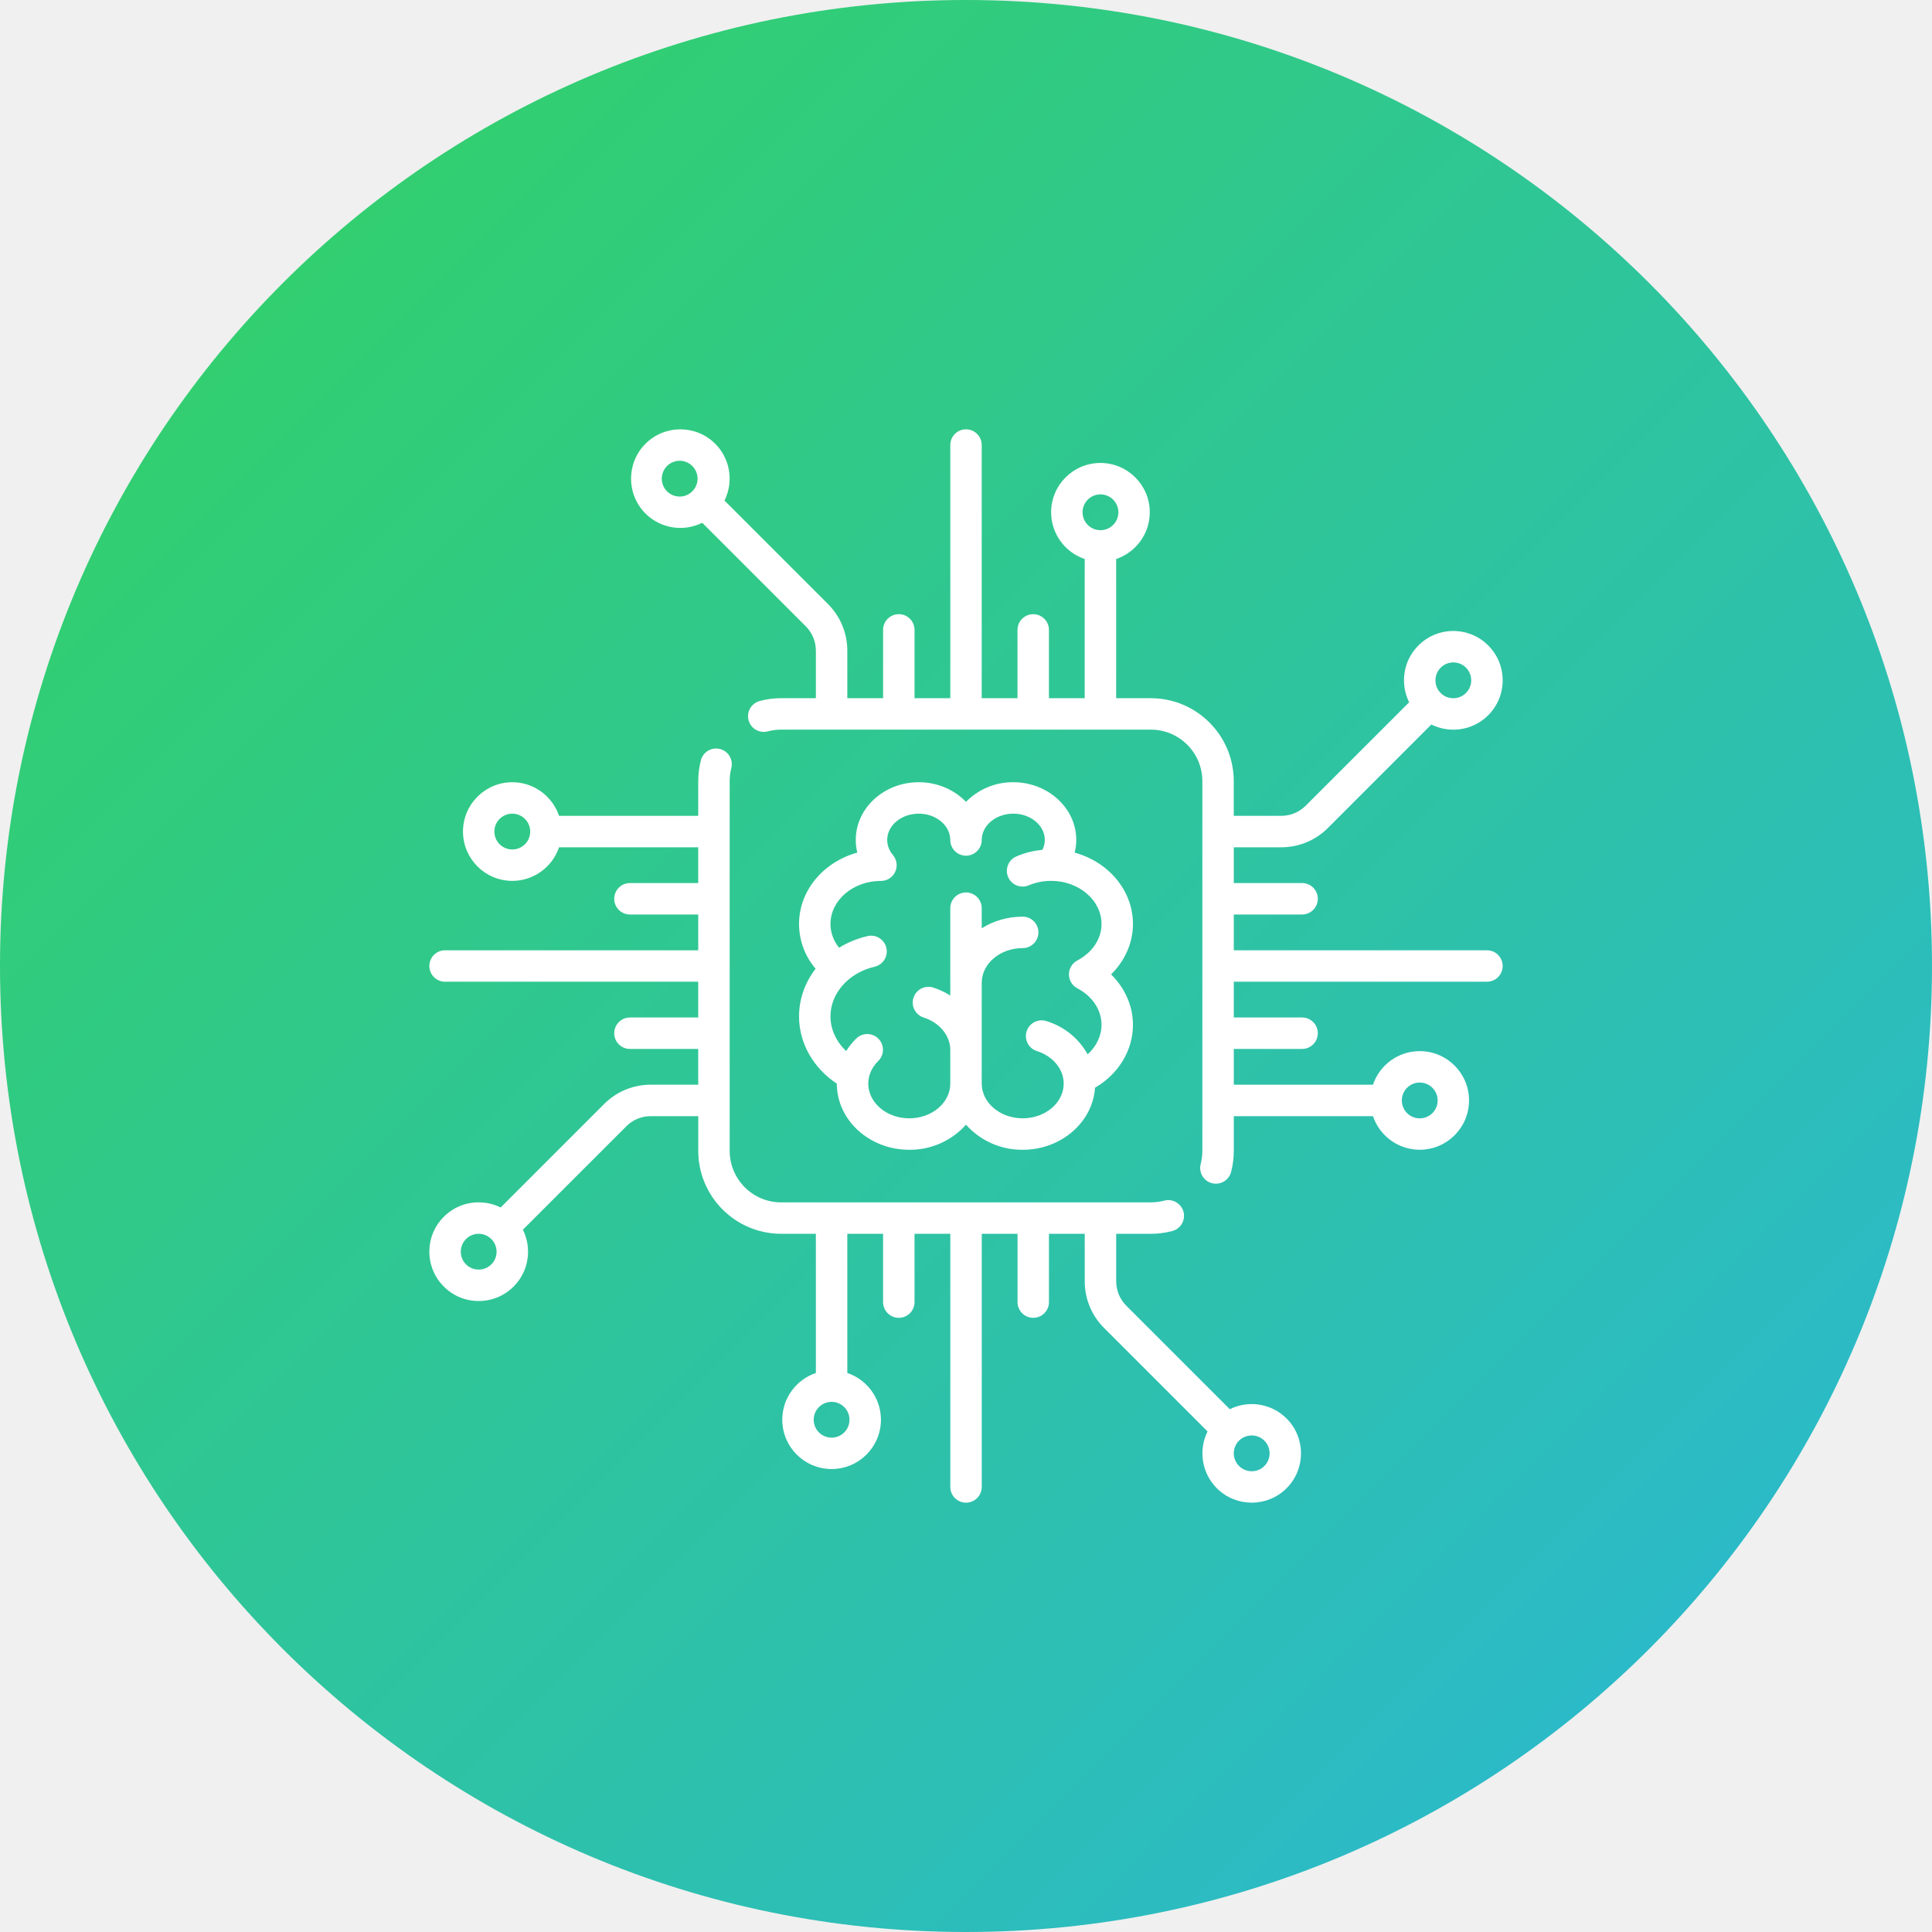
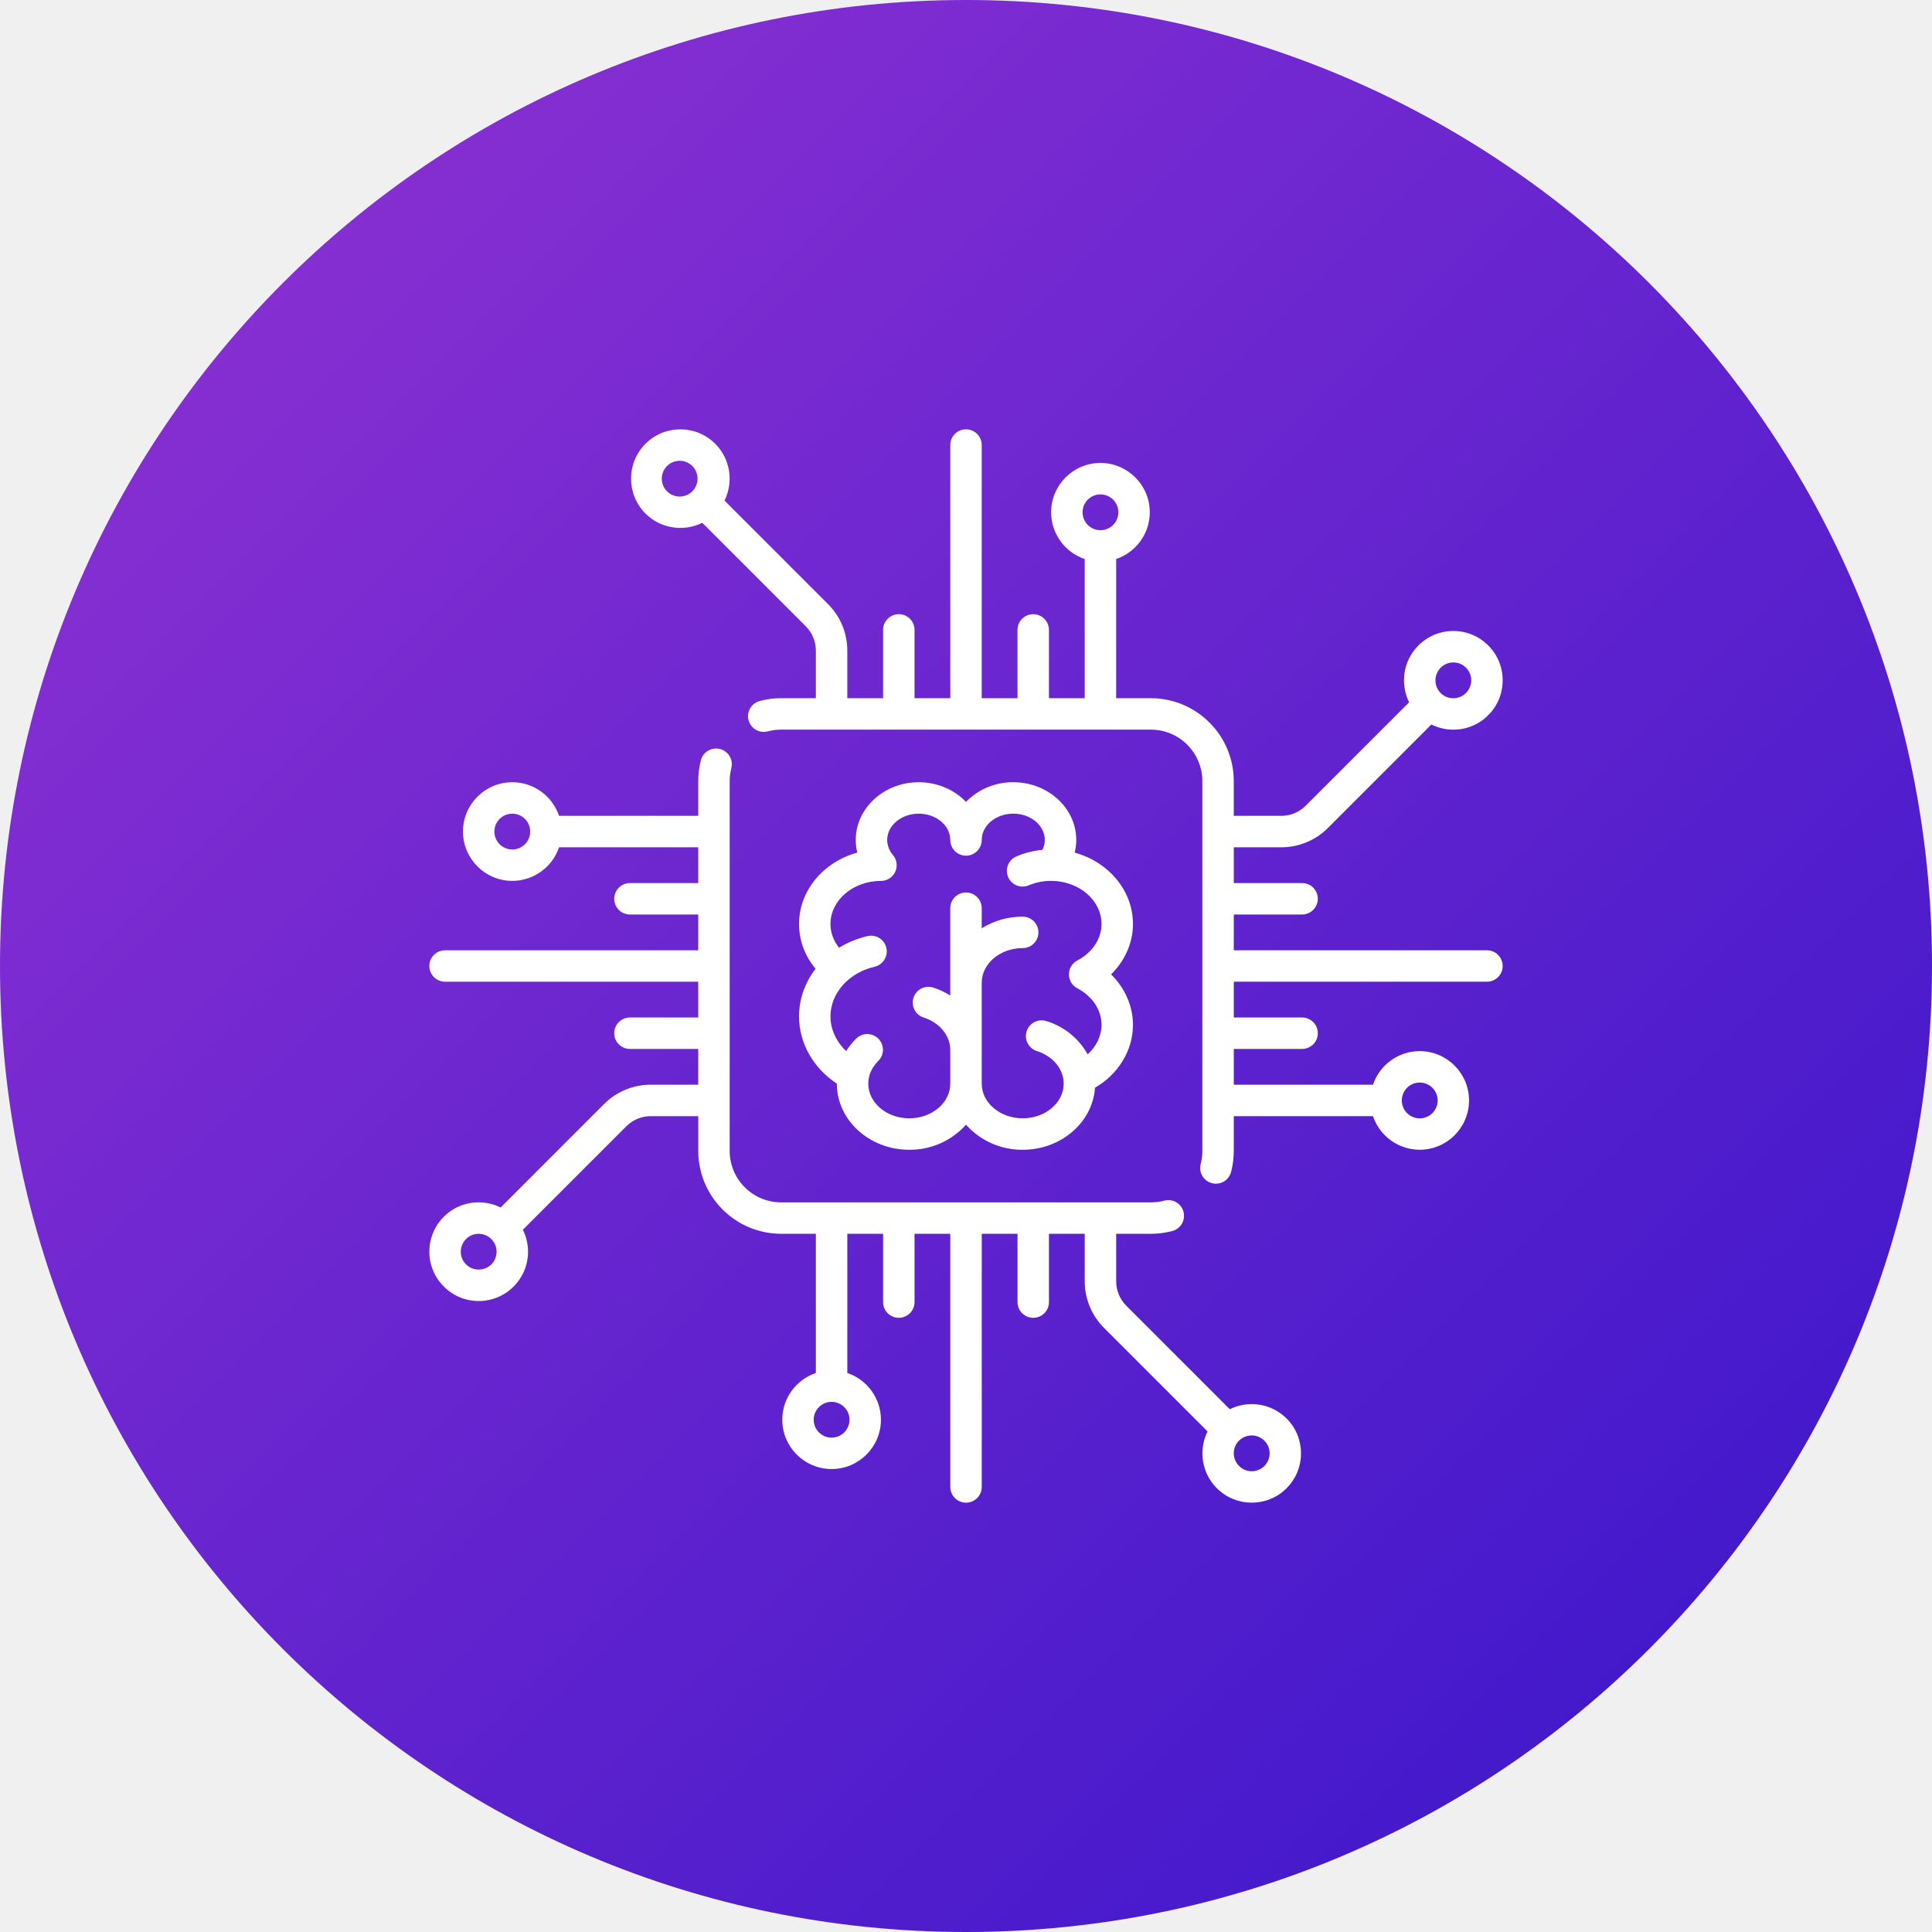
<svg xmlns="http://www.w3.org/2000/svg" width="72" height="72">
  <defs>
    <linearGradient id="a" x1="0%" x2="99.58%" y1="0%" y2="99.58%">
-       <stop offset="0%" stop-color="#33D35E" />
-       <stop offset="100%" stop-color="#2AB6D9" />
+       <stop offset="0%" stop-color="#9333d3" />
+       <stop offset="100%" stop-color="#3615ca" />
    </linearGradient>
  </defs>
  <g fill="none" fill-rule="evenodd">
    <circle cx="36" cy="36" r="36" fill="url(#a)" />
    <path fill="#FFF" fill-rule="nonzero" d="M26.118 28.339a.586.586 0 111.135.292c-.04.156-.06.317-.06.48V42.89c0 1.058.86 1.919 1.918 1.919H42.89c.163 0 .324-.02.48-.06a.586.586 0 11.292 1.134 3.102 3.102 0 01-.772.098h-1.293v1.767c0 .345.134.67.379.914l3.855 3.855a1.84 1.84 0 012.116.346 1.84 1.84 0 010 2.6c-.358.358-.829.537-1.3.537-.47 0-.941-.18-1.3-.538a1.84 1.84 0 01-.345-2.116l-3.855-3.855a2.448 2.448 0 01-.722-1.743V45.98h-1.333v2.545a.586.586 0 01-1.172 0V45.98h-1.333v9.434a.586.586 0 01-1.172 0V45.98h-1.333v2.545a.586.586 0 01-1.172 0V45.98h-1.333v5.187a1.841 1.841 0 011.253 1.742 1.84 1.84 0 01-1.839 1.838 1.84 1.84 0 01-1.838-1.838c0-.809.525-1.497 1.252-1.742V45.98h-1.293a3.094 3.094 0 01-3.09-3.091v-1.293h-1.768c-.345 0-.67.134-.914.379l-3.854 3.853c.125.251.192.53.192.818 0 .492-.191.953-.538 1.3a1.827 1.827 0 01-1.3.539c-.492 0-.953-.191-1.3-.539a1.827 1.827 0 01-.539-1.3c0-.49.191-.952.538-1.3a1.827 1.827 0 011.3-.538c.29 0 .567.067.819.192l3.853-3.854a2.448 2.448 0 011.743-.722h1.767v-1.333h-2.545a.586.586 0 010-1.172h2.545v-1.333h-9.434a.586.586 0 010-1.172h9.434v-1.333h-2.545a.586.586 0 010-1.172h2.545v-1.333h-5.187a1.841 1.841 0 01-1.742 1.252 1.84 1.84 0 01-1.838-1.838 1.84 1.84 0 011.838-1.839c.809 0 1.497.526 1.742 1.253h5.187v-1.293c0-.261.033-.521.098-.772zm20.528 25.156a.665.665 0 00-.47 1.138.667.667 0 10.47-1.138zM30.99 52.243a.667.667 0 10.002 1.334.667.667 0 00-.002-1.334zM17.838 45.98a.662.662 0 00-.47.195.662.662 0 00-.196.471.662.662 0 00.667.667.662.662 0 00.667-.667.662.662 0 00-.196-.47.662.662 0 00-.472-.196zM36 16c.324 0 .586.262.586.586v9.434h1.333v-2.545a.586.586 0 011.172 0v2.545h1.333v-5.187a1.841 1.841 0 01-1.252-1.742 1.84 1.84 0 011.838-1.838 1.84 1.84 0 011.839 1.838c0 .809-.526 1.497-1.253 1.742v5.187h1.293a3.094 3.094 0 013.09 3.091v1.293h1.768c.345 0 .67-.135.914-.379l3.854-3.853a1.83 1.83 0 01-.192-.818c0-.492.191-.953.539-1.3a1.827 1.827 0 011.3-.539c.49 0 .952.191 1.3.539.347.347.538.809.538 1.3 0 .49-.191.952-.538 1.3a1.827 1.827 0 01-1.3.538 1.83 1.83 0 01-.819-.192l-3.853 3.854a2.448 2.448 0 01-1.743.722H45.98v1.333h2.545a.586.586 0 010 1.172H45.98v1.333h9.434a.586.586 0 110 1.172H45.98v1.333h2.545a.586.586 0 010 1.172H45.98v1.333h5.187a1.841 1.841 0 011.742-1.252 1.84 1.84 0 011.838 1.838 1.84 1.84 0 01-1.838 1.838 1.841 1.841 0 01-1.742-1.252H45.98v1.293a3.1 3.1 0 01-.097.771.586.586 0 11-1.135-.291c.04-.156.06-.317.06-.48V29.11c0-1.058-.861-1.919-1.92-1.919H29.112c-.163 0-.324.02-.48.06a.586.586 0 11-.292-1.134c.251-.065.51-.098.772-.098h1.293v-1.767c0-.345-.134-.67-.379-.914l-3.855-3.855a1.841 1.841 0 01-2.116-.345 1.84 1.84 0 010-2.6 1.84 1.84 0 012.6 0 1.84 1.84 0 01.345 2.116l3.855 3.855c.466.466.722 1.085.722 1.743v1.767h1.333v-2.545a.586.586 0 011.172 0v2.545h1.333v-9.434c0-.324.262-.586.586-.586zm1.761 13.151c1.295 0 2.348.966 2.348 2.152a2 2 0 01-.058.472c1.255.345 2.171 1.406 2.171 2.66 0 .702-.3 1.372-.815 1.878.516.507.815 1.177.815 1.879 0 .955-.544 1.84-1.414 2.344-.087 1.288-1.262 2.313-2.694 2.313A2.796 2.796 0 0136 41.914a2.796 2.796 0 01-2.114.935c-1.488 0-2.7-1.106-2.7-2.465-.876-.579-1.408-1.509-1.408-2.505 0-.655.226-1.27.617-1.777a2.573 2.573 0 01-.617-1.668c0-1.253.916-2.314 2.171-2.66a2 2 0 01-.058-.47c0-1.187 1.053-2.153 2.348-2.153.7 0 1.33.284 1.761.732a2.437 2.437 0 011.761-.732zm0 1.172c-.648 0-1.175.44-1.175.98a.586.586 0 01-1.172 0c0-.54-.527-.98-1.175-.98-.649 0-1.176.44-1.176.98a.87.87 0 00.215.562v.001l.029.037.008.01.013.022a.586.586 0 01-.497.895l-.016-.001c-1.03.006-1.865.724-1.866 1.605 0 .319.112.625.32.886a3.57 3.57 0 011.075-.438.586.586 0 01.262 1.142c-.975.224-1.657.987-1.657 1.855 0 .481.216.942.586 1.292.1-.163.222-.315.362-.455a.586.586 0 11.826.831c-.235.234-.365.531-.365.837 0 .713.686 1.293 1.528 1.293.843 0 1.528-.58 1.528-1.293V39.13c0-.537-.401-1.025-.999-1.212a.586.586 0 01.351-1.118c.234.073.45.175.648.3v-3.254a.586.586 0 011.172 0v.749c.434-.274.96-.434 1.527-.434a.586.586 0 010 1.172c-.842 0-1.527.58-1.527 1.292v3.758c0 .713.685 1.293 1.527 1.293.843 0 1.528-.58 1.528-1.293 0-.538-.401-1.025-.999-1.213a.586.586 0 11.352-1.118 2.63 2.63 0 011.54 1.24c.324-.294.516-.688.516-1.101 0-.554-.337-1.063-.901-1.36a.586.586 0 010-1.037c.564-.298.901-.807.901-1.36 0-.882-.835-1.6-1.865-1.606h-.024a2.118 2.118 0 00-.819.164.586.586 0 11-.455-1.08c.306-.13.628-.21.962-.241a.824.824 0 00.088-.369c0-.54-.528-.98-1.176-.98zm15.148 10.02a.667.667 0 10.001 1.335.667.667 0 000-1.334zm-33.818-10.02a.667.667 0 10.001 1.335.667.667 0 00-.001-1.335zm35.07-5.636a.662.662 0 00-.47.195.662.662 0 00-.196.472.662.662 0 00.667.667c.178 0 .345-.07.47-.196a.662.662 0 00.196-.471.662.662 0 00-.195-.472.662.662 0 00-.471-.195zm-13.15-6.263a.667.667 0 100 1.335.667.667 0 000-1.335zm-15.657-1.252a.667.667 0 10.002 1.333.667.667 0 00-.002-1.333z" />
  </g>
</svg>
